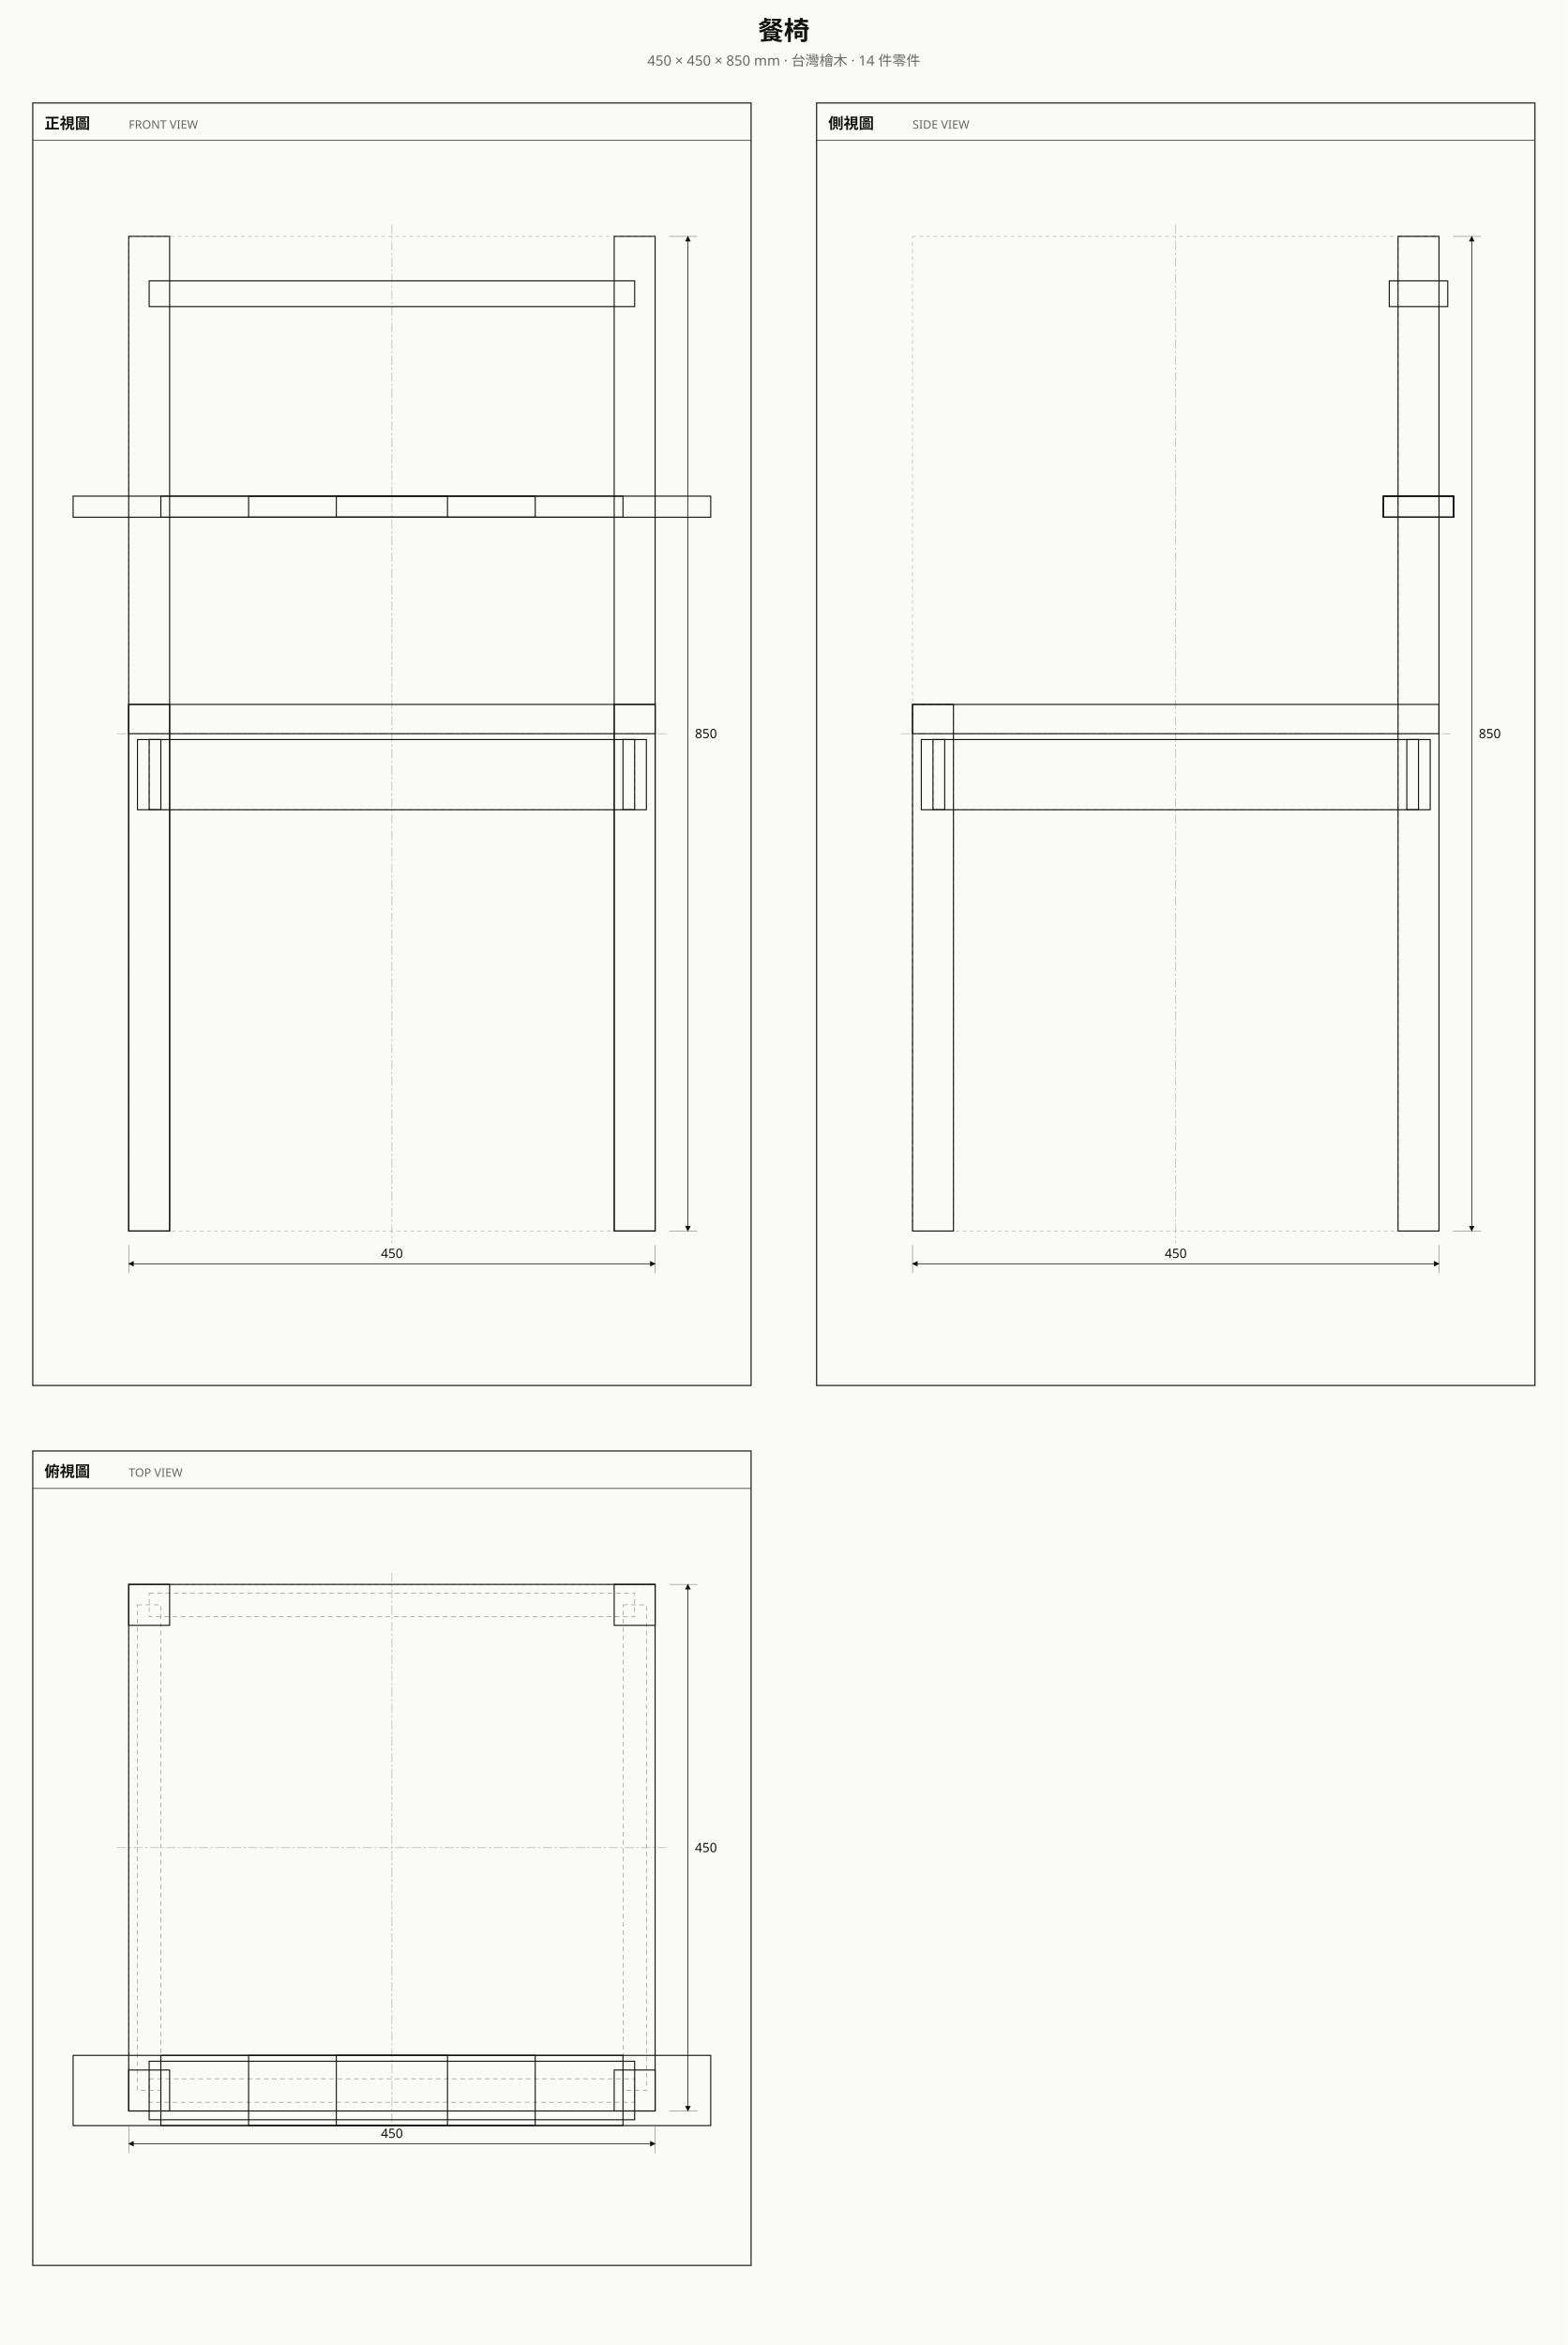
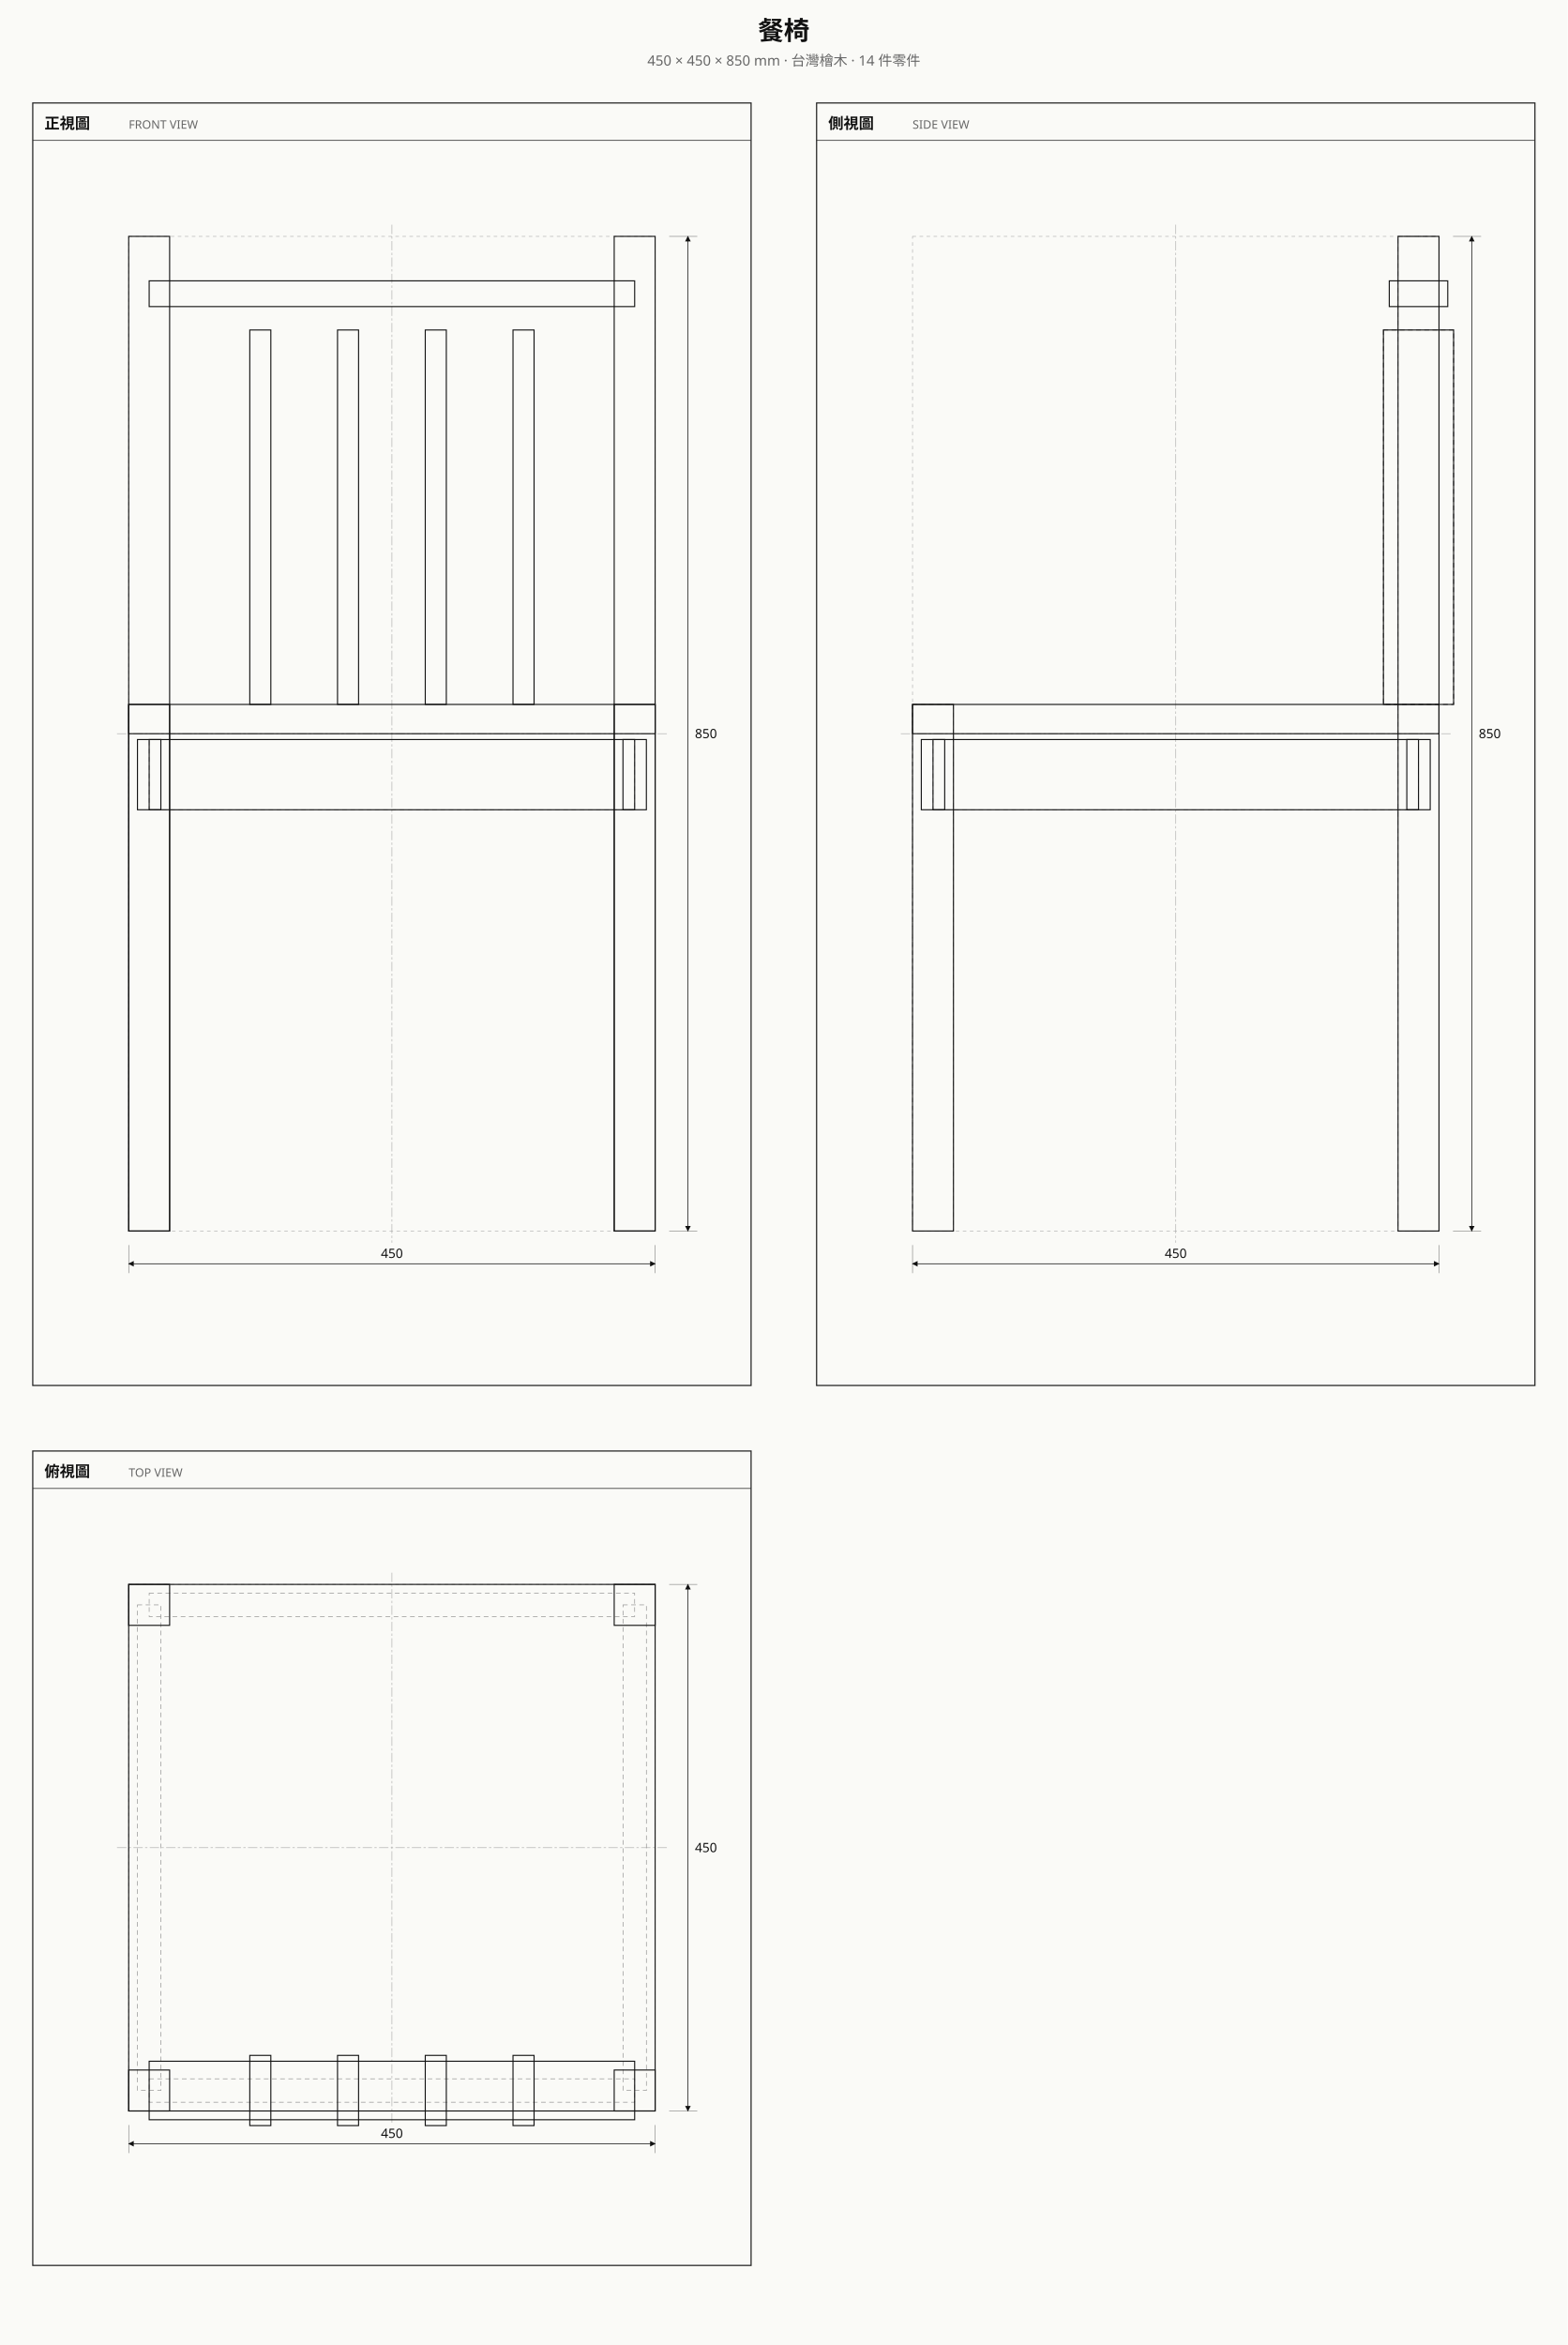
<svg xmlns="http://www.w3.org/2000/svg" viewBox="-20 -10 1340 2004" width="1340">
  <defs>
    <marker id="arr-front" viewBox="0 0 10 10" refX="9" refY="5" markerWidth="8" markerHeight="8" orient="auto-start-reverse">
      <path d="M 0 0 L 10 5 L 0 10 z" fill="#111" />
    </marker>
    <marker id="arr-side" viewBox="0 0 10 10" refX="9" refY="5" markerWidth="8" markerHeight="8" orient="auto-start-reverse">
      <path d="M 0 0 L 10 5 L 0 10 z" fill="#111" />
    </marker>
    <marker id="arr-top" viewBox="0 0 10 10" refX="9" refY="5" markerWidth="8" markerHeight="8" orient="auto-start-reverse">
      <path d="M 0 0 L 10 5 L 0 10 z" fill="#111" />
    </marker>
  </defs>
  <rect x="-20" y="-10" width="1340" height="2004" fill="#fafaf7" />
  <text x="650" y="24" text-anchor="middle" font-size="22" font-weight="700" fill="#111" font-family="sans-serif">餐椅</text>
  <text x="650" y="46" text-anchor="middle" font-size="12" fill="#666" font-family="sans-serif">450 × 450 × 850 mm · 台灣檜木 · 14 件零件</text>
  <g transform="translate(0, 70)">
    <g transform="translate(315.0, 972.0)">
      <rect x="-307.0" y="-964.0" width="614.0" height="1096.0" fill="none" stroke="#222" stroke-width="1" />
      <line x1="-307.0" y1="-932.0" x2="307.0" y2="-932.0" stroke="#222" stroke-width="0.6" />
      <text x="-297.0" y="-942.0" font-size="13" font-weight="700" fill="#111" font-family="sans-serif">正視圖</text>
      <text x="-225.0" y="-942.0" font-size="10" fill="#666" font-family="sans-serif">FRONT VIEW</text>
      <g stroke="#888" stroke-width="0.5" stroke-dasharray="8 2 2 2" opacity="0.7">
        <line x1="0" y1="-860.0" x2="0" y2="10.0" />
        <line x1="-235.0" y1="-425.0" x2="235.0" y2="-425.0" />
      </g>
      <rect x="-225.0" y="-850.0" width="450.0" height="850.0" fill="none" stroke="#999" stroke-dasharray="3 3" stroke-width="0.5" opacity="0.8" />
      <rect x="-207.5" y="-420.0" width="415.0" height="60.0" fill="none" stroke="#888" stroke-width="0.5" stroke-dasharray="4 3" />
      <rect x="-225.0" y="-850.0" width="35.0" height="850.0" fill="none" stroke="#111" stroke-width="0.9" />
      <rect x="190.0" y="-850.0" width="35.0" height="850.0" fill="none" stroke="#111" stroke-width="0.9" />
      <rect x="-207.5" y="-812.0" width="415.0" height="22.0" fill="none" stroke="#111" stroke-width="0.9" />
-       <rect x="-272.5" y="-628.0" width="320.0" height="18.0" fill="none" stroke="#111" stroke-width="0.9" />
-       <rect x="-197.5" y="-628.0" width="320.0" height="18.0" fill="none" stroke="#111" stroke-width="0.9" />
-       <rect x="-122.5" y="-628.0" width="320.0" height="18.0" fill="none" stroke="#111" stroke-width="0.9" />
-       <rect x="-47.5" y="-628.0" width="320.0" height="18.0" fill="none" stroke="#111" stroke-width="0.9" />
+       <rect x="-121.5" y="-770.0" width="18.0" height="320.0" fill="none" stroke="#111" stroke-width="0.9" />
+       <rect x="-46.5" y="-770.0" width="18.0" height="320.0" fill="none" stroke="#111" stroke-width="0.9" />
+       <rect x="28.5" y="-770.0" width="18.0" height="320.0" fill="none" stroke="#111" stroke-width="0.9" />
+       <rect x="103.5" y="-770.0" width="18.0" height="320.0" fill="none" stroke="#111" stroke-width="0.9" />
      <rect x="-217.5" y="-420.0" width="20.0" height="60.0" fill="none" stroke="#111" stroke-width="0.9" />
      <rect x="197.5" y="-420.0" width="20.0" height="60.0" fill="none" stroke="#111" stroke-width="0.9" />
      <rect x="-207.5" y="-420.0" width="415.0" height="60.0" fill="none" stroke="#111" stroke-width="0.9" />
      <rect x="-225.0" y="-450.0" width="450.0" height="25.0" fill="none" stroke="#111" stroke-width="0.9" />
      <rect x="-225.0" y="-450.0" width="35.0" height="450.0" fill="none" stroke="#111" stroke-width="0.9" />
      <rect x="190.0" y="-450.0" width="35.0" height="450.0" fill="none" stroke="#111" stroke-width="0.9" />
      <g stroke="#111" fill="#111" stroke-width="0.6" font-family="sans-serif">
        <line x1="-225.0" y1="12.0" x2="-225.0" y2="36.0" stroke-width="0.4" stroke="#666" />
        <line x1="225.0" y1="12.0" x2="225.0" y2="36.0" stroke-width="0.4" stroke="#666" />
        <line x1="-225.0" y1="28.0" x2="225.0" y2="28.0" marker-start="url(#arr-front)" marker-end="url(#arr-front)" />
        <text x="0" y="23.0" text-anchor="middle" font-size="11" stroke="none">450</text>
      </g>
      <g stroke="#111" fill="#111" stroke-width="0.6" font-family="sans-serif">
        <line x1="237.0" y1="-850.0" x2="261.0" y2="-850.0" stroke-width="0.4" stroke="#666" />
        <line x1="237.0" y1="0.0" x2="261.0" y2="0.0" stroke-width="0.4" stroke="#666" />
        <line x1="253.0" y1="-850.0" x2="253.0" y2="0.0" marker-start="url(#arr-front)" marker-end="url(#arr-front)" />
        <text x="259.0" y="-425.0" text-anchor="start" dominant-baseline="middle" font-size="11" stroke="none">850</text>
      </g>
    </g>
    <g transform="translate(670, 0)">
      <g transform="translate(315.0, 972.0)">
        <rect x="-307.0" y="-964.0" width="614.0" height="1096.0" fill="none" stroke="#222" stroke-width="1" />
        <line x1="-307.0" y1="-932.0" x2="307.0" y2="-932.0" stroke="#222" stroke-width="0.6" />
        <text x="-297.0" y="-942.0" font-size="13" font-weight="700" fill="#111" font-family="sans-serif">側視圖</text>
        <text x="-225.0" y="-942.0" font-size="10" fill="#666" font-family="sans-serif">SIDE VIEW</text>
        <g stroke="#888" stroke-width="0.5" stroke-dasharray="8 2 2 2" opacity="0.7">
          <line x1="0" y1="-860.0" x2="0" y2="10.0" />
          <line x1="-235.0" y1="-425.0" x2="235.0" y2="-425.0" />
        </g>
        <rect x="-225.0" y="-850.0" width="450.0" height="850.0" fill="none" stroke="#999" stroke-dasharray="3 3" stroke-width="0.5" opacity="0.8" />
        <rect x="-207.5" y="-420.0" width="415.0" height="60.0" fill="none" stroke="#888" stroke-width="0.5" stroke-dasharray="4 3" />
        <rect x="-225.0" y="-450.0" width="35.0" height="450.0" fill="none" stroke="#888" stroke-width="0.5" stroke-dasharray="4 3" />
        <rect x="190.0" y="-850.0" width="35.0" height="850.0" fill="none" stroke="#888" stroke-width="0.5" stroke-dasharray="4 3" />
-         <rect x="177.5" y="-628.0" width="60.0" height="18.0" fill="none" stroke="#111" stroke-width="0.9" />
-         <rect x="177.5" y="-628.0" width="60.0" height="18.0" fill="none" stroke="#111" stroke-width="0.9" />
-         <rect x="177.5" y="-628.0" width="60.0" height="18.0" fill="none" stroke="#111" stroke-width="0.9" />
+         <rect x="177.5" y="-770.0" width="60.0" height="320.0" fill="none" stroke="#888" stroke-width="0.5" stroke-dasharray="4 3" />
+         <rect x="177.5" y="-770.0" width="60.0" height="320.0" fill="none" stroke="#888" stroke-width="0.5" stroke-dasharray="4 3" />
+         <rect x="177.5" y="-770.0" width="60.0" height="320.0" fill="none" stroke="#888" stroke-width="0.5" stroke-dasharray="4 3" />
+         <rect x="177.5" y="-770.0" width="60.0" height="320.0" fill="none" stroke="#111" stroke-width="0.9" />
        <rect x="-217.5" y="-420.0" width="20.0" height="60.0" fill="none" stroke="#111" stroke-width="0.9" />
        <rect x="197.5" y="-420.0" width="20.0" height="60.0" fill="none" stroke="#111" stroke-width="0.9" />
        <rect x="182.5" y="-812.0" width="50.0" height="22.0" fill="none" stroke="#111" stroke-width="0.9" />
        <rect x="-207.5" y="-420.0" width="415.0" height="60.0" fill="none" stroke="#111" stroke-width="0.9" />
        <rect x="-225.0" y="-450.0" width="450.0" height="25.0" fill="none" stroke="#111" stroke-width="0.9" />
        <rect x="-225.0" y="-450.0" width="35.0" height="450.0" fill="none" stroke="#111" stroke-width="0.9" />
        <rect x="190.0" y="-850.0" width="35.0" height="850.0" fill="none" stroke="#111" stroke-width="0.9" />
-         <rect x="177.5" y="-628.0" width="60.0" height="18.0" fill="none" stroke="#111" stroke-width="0.9" />
        <g stroke="#111" fill="#111" stroke-width="0.6" font-family="sans-serif">
          <line x1="-225.0" y1="12.0" x2="-225.0" y2="36.0" stroke-width="0.4" stroke="#666" />
          <line x1="225.0" y1="12.0" x2="225.0" y2="36.0" stroke-width="0.4" stroke="#666" />
          <line x1="-225.0" y1="28.0" x2="225.0" y2="28.0" marker-start="url(#arr-side)" marker-end="url(#arr-side)" />
          <text x="0" y="23.0" text-anchor="middle" font-size="11" stroke="none">450</text>
        </g>
        <g stroke="#111" fill="#111" stroke-width="0.6" font-family="sans-serif">
          <line x1="237.0" y1="-850.0" x2="261.0" y2="-850.0" stroke-width="0.4" stroke="#666" />
          <line x1="237.0" y1="0.0" x2="261.0" y2="0.0" stroke-width="0.4" stroke="#666" />
          <line x1="253.0" y1="-850.0" x2="253.0" y2="0.0" marker-start="url(#arr-side)" marker-end="url(#arr-side)" />
          <text x="259.0" y="-425.0" text-anchor="start" dominant-baseline="middle" font-size="11" stroke="none">850</text>
        </g>
      </g>
    </g>
    <g transform="translate(0, 1152)">
      <g transform="translate(315.0, 347.0)">
        <rect x="-307.0" y="-339.0" width="614.0" height="696.0" fill="none" stroke="#222" stroke-width="1" />
        <line x1="-307.0" y1="-307.0" x2="307.0" y2="-307.0" stroke="#222" stroke-width="0.6" />
        <text x="-297.0" y="-317.0" font-size="13" font-weight="700" fill="#111" font-family="sans-serif">俯視圖</text>
        <text x="-225.0" y="-317.0" font-size="10" fill="#666" font-family="sans-serif">TOP VIEW</text>
        <g stroke="#888" stroke-width="0.5" stroke-dasharray="8 2 2 2" opacity="0.7">
          <line x1="0" y1="-235.0" x2="0" y2="235.0" />
          <line x1="-235.0" y1="0.0" x2="235.0" y2="0.0" />
        </g>
        <rect x="-225.0" y="-225.0" width="450.0" height="450.0" fill="none" stroke="#999" stroke-dasharray="3 3" stroke-width="0.5" opacity="0.8" />
        <rect x="-207.5" y="-217.5" width="415.0" height="20.0" fill="none" stroke="#888" stroke-width="0.5" stroke-dasharray="4 3" />
        <rect x="-207.5" y="197.5" width="415.0" height="20.0" fill="none" stroke="#888" stroke-width="0.5" stroke-dasharray="4 3" />
        <rect x="-217.5" y="-207.5" width="20.0" height="415.0" fill="none" stroke="#888" stroke-width="0.5" stroke-dasharray="4 3" />
        <rect x="197.5" y="-207.5" width="20.0" height="415.0" fill="none" stroke="#888" stroke-width="0.5" stroke-dasharray="4 3" />
        <rect x="-225.0" y="-225.0" width="450.0" height="450.0" fill="none" stroke="#111" stroke-width="0.9" />
        <rect x="-225.0" y="-225.0" width="35.0" height="35.0" fill="none" stroke="#111" stroke-width="0.9" />
        <rect x="190.0" y="-225.0" width="35.0" height="35.0" fill="none" stroke="#111" stroke-width="0.9" />
-         <rect x="-272.5" y="177.5" width="320.0" height="60.0" fill="none" stroke="#111" stroke-width="0.9" />
-         <rect x="-197.5" y="177.5" width="320.0" height="60.0" fill="none" stroke="#111" stroke-width="0.9" />
-         <rect x="-122.5" y="177.5" width="320.0" height="60.0" fill="none" stroke="#111" stroke-width="0.9" />
-         <rect x="-47.5" y="177.5" width="320.0" height="60.0" fill="none" stroke="#111" stroke-width="0.9" />
+         <rect x="-121.5" y="177.5" width="18.0" height="60.0" fill="none" stroke="#111" stroke-width="0.9" />
+         <rect x="-46.5" y="177.5" width="18.0" height="60.0" fill="none" stroke="#111" stroke-width="0.9" />
+         <rect x="28.5" y="177.5" width="18.0" height="60.0" fill="none" stroke="#111" stroke-width="0.9" />
+         <rect x="103.5" y="177.5" width="18.0" height="60.0" fill="none" stroke="#111" stroke-width="0.9" />
        <rect x="-207.5" y="182.5" width="415.0" height="50.0" fill="none" stroke="#111" stroke-width="0.9" />
        <rect x="-225.0" y="190.0" width="35.0" height="35.0" fill="none" stroke="#111" stroke-width="0.9" />
        <rect x="190.0" y="190.0" width="35.0" height="35.0" fill="none" stroke="#111" stroke-width="0.9" />
        <g stroke="#111" fill="#111" stroke-width="0.6" font-family="sans-serif">
          <line x1="-225.0" y1="237.0" x2="-225.0" y2="261.0" stroke-width="0.4" stroke="#666" />
          <line x1="225.0" y1="237.0" x2="225.0" y2="261.0" stroke-width="0.4" stroke="#666" />
          <line x1="-225.0" y1="253.0" x2="225.0" y2="253.0" marker-start="url(#arr-top)" marker-end="url(#arr-top)" />
          <text x="0" y="248.0" text-anchor="middle" font-size="11" stroke="none">450</text>
        </g>
        <g stroke="#111" fill="#111" stroke-width="0.6" font-family="sans-serif">
          <line x1="237.0" y1="-225.0" x2="261.0" y2="-225.0" stroke-width="0.4" stroke="#666" />
          <line x1="237.0" y1="225.0" x2="261.0" y2="225.0" stroke-width="0.4" stroke="#666" />
          <line x1="253.0" y1="-225.0" x2="253.0" y2="225.0" marker-start="url(#arr-top)" marker-end="url(#arr-top)" />
          <text x="259.0" y="0.0" text-anchor="start" dominant-baseline="middle" font-size="11" stroke="none">450</text>
        </g>
      </g>
    </g>
  </g>
</svg>
